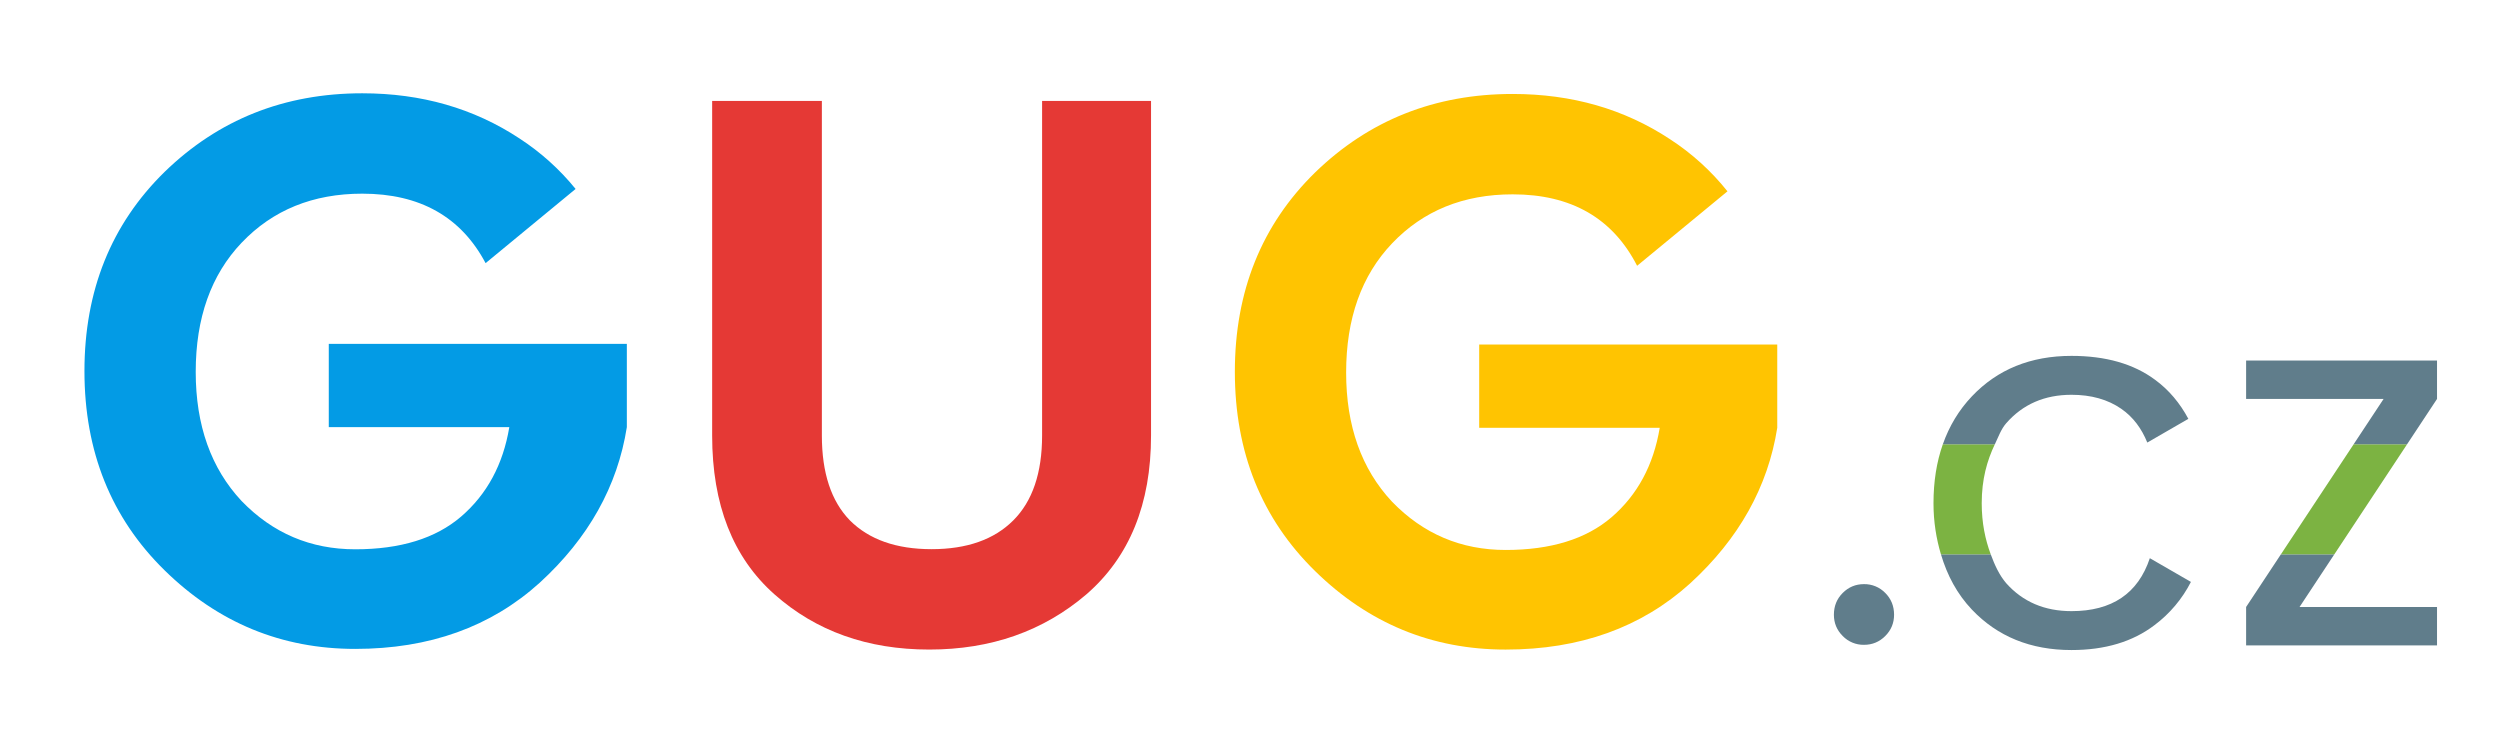
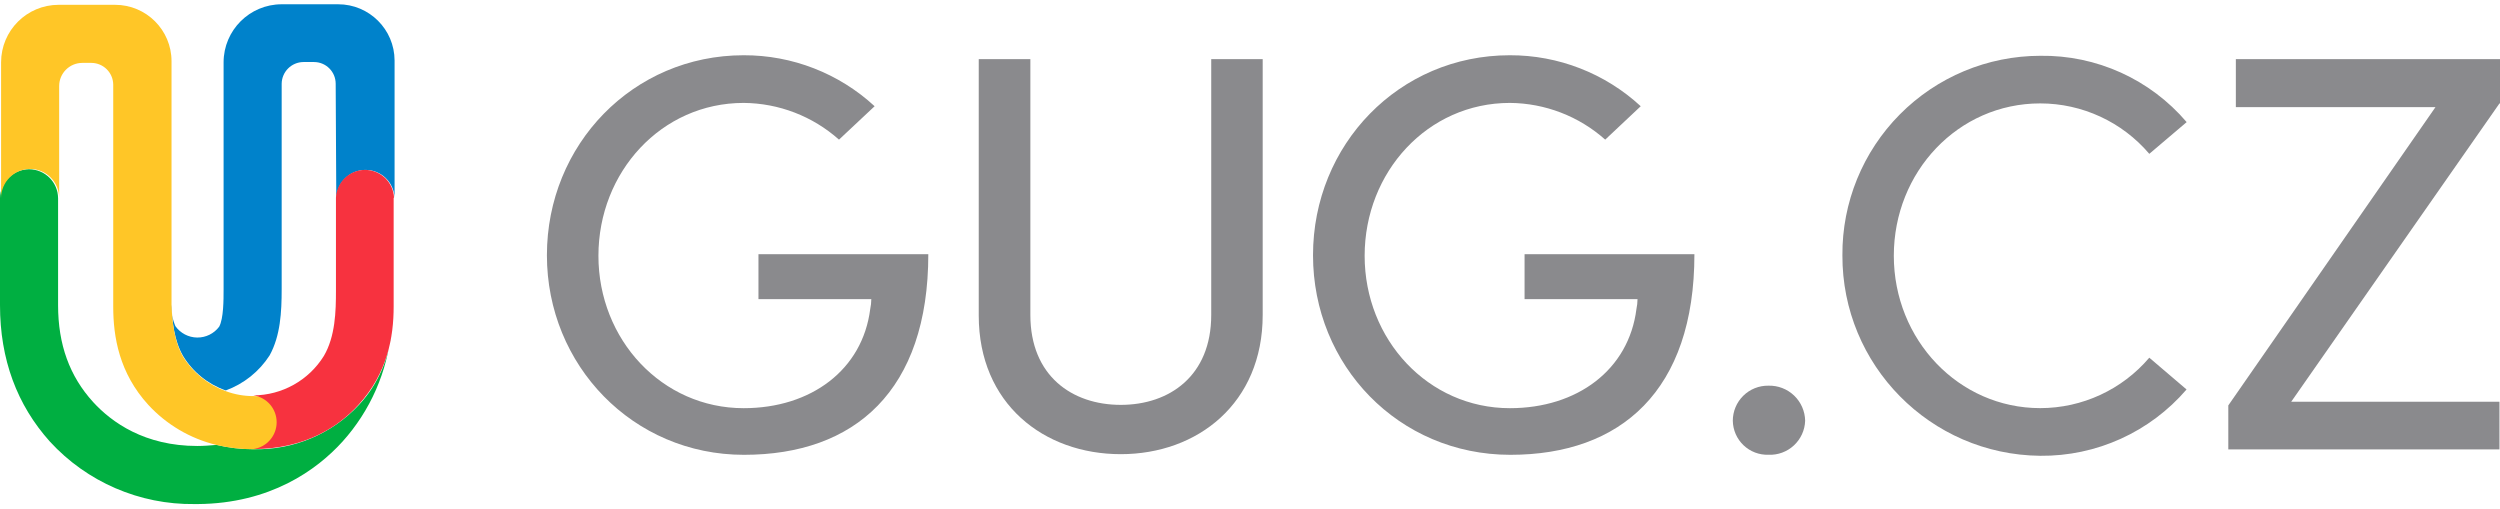
- <svg xmlns="http://www.w3.org/2000/svg" xmlns:ns1="http://www.openswatchbook.org/uri/2009/osb" width="auto" height="14mm" viewBox="0 0 240.945 70.866">
+ <svg xmlns="http://www.w3.org/2000/svg" id="Réteg_1" data-name="Réteg 1" width="300" height="61" viewBox="0 0 461 93">
  <defs>
-     <linearGradient id="a" ns1:paint="solid" gradientTransform="translate(-7064.94 -875.289)">
-       <stop offset="0" stop-color="#7cb342" />
-     </linearGradient>
+     <style>.cls-1{fill:#8a8a8d;}.cls-2{fill:#0082cb;}.cls-3{fill:#00af41;}.cls-4{fill:#ffc627;}.cls-5{fill:#f7323f;}</style>
  </defs>
-   <g font-weight="400" letter-spacing="0" word-spacing="0">
-     <g font-size="50" font-family="Poppins">
-       <path d="M187.064 53.424c.603 2.034 1.564 3.831 2.982 5.326 2.467 2.6 5.666 3.9 9.6 3.9 3.233 0 5.9-.8 8-2.4a12.065 12.065 0 0 0 3.511-4.166l-3.957-2.285h-.004c-1.133 3.4-3.65 5.101-7.55 5.101-2.6 0-4.7-.9-6.3-2.7-.658-.772-1.102-1.745-1.484-2.776h-4.798z" style="line-height:125%;-inkscape-font-specification:Poppins" fill="#607d8b" />
-       <path style="line-height:125%;-inkscape-font-specification:Poppins" d="M280.008 503.625h-5.012c-.596 1.694-.9 3.585-.9 5.682 0 1.8.27 3.419.716 4.923h4.8c-.526-1.419-.868-3.012-.868-4.923 0-2.306.514-4.11 1.264-5.682z" transform="translate(-87.75 -460.807)" fill="url(#a)" />
-       <path style="line-height:125%;-inkscape-font-specification:Poppins" d="M224.98 53.424h-5.151l-3.353 5.076v3.7h18.4v-3.7h-13.25l3.353-5.076z" fill="#607d8b" />
-       <path style="line-height:125%;-inkscape-font-specification:Poppins" d="M314.688 505.52h-5.15l-7.01 10.605h5.15l7.01-10.605z" transform="translate(-82.698 -462.701)" fill="url(#a)" />
-       <path style="line-height:125%;-inkscape-font-specification:Poppins" d="M216.476 34.75v3.7h13.25l-2.887 4.368h5.15l2.887-4.369V34.75h-18.4zM199.646 34.299c-3.934 0-7.133 1.3-9.6 3.9-1.254 1.322-2.182 2.866-2.799 4.62h5.012c.334-.702.605-1.465 1.088-2.02 1.6-1.834 3.699-2.75 6.299-2.75 1.9 0 3.5.451 4.8 1.351 1.15.797 1.96 1.905 2.506 3.252l3.957-2.285c-.813-1.52-1.872-2.788-3.213-3.768-2.066-1.533-4.75-2.3-8.05-2.3z" fill="#607d8b" />
-     </g>
-     <path style="line-height:125%" d="M68.636 9.728v32.25c0 6.65 2 11.749 6 15.299 4 3.55 8.974 5.326 14.924 5.326 5.95 0 11-1.776 15.15-5.326 4.15-3.6 6.225-8.7 6.225-15.3V9.728h-10.5v32.25c0 3.6-.925 6.325-2.775 8.175-1.85 1.85-4.475 2.775-7.875 2.775-3.4 0-6.025-.925-7.875-2.775-1.8-1.85-2.7-4.574-2.7-8.174V9.728z" font-size="40" font-family="sans-serif" fill="#e53935" />
-     <path style="line-height:125%" d="M145.789 9.056c-7.5 0-13.851 2.524-19.051 7.574-5.15 5.05-7.725 11.452-7.725 19.202 0 7.75 2.575 14.149 7.725 19.199 5.15 5.05 11.275 7.574 18.375 7.574 7.15 0 13.075-2.125 17.775-6.375 4.7-4.3 7.5-9.3 8.4-15v-8.023h-28.726v8.023h17.4c-.6 3.6-2.15 6.475-4.65 8.625-2.45 2.1-5.85 3.15-10.2 3.15-4.3 0-7.948-1.55-10.948-4.65-2.95-3.15-4.426-7.3-4.426-12.45 0-5.2 1.476-9.348 4.426-12.448 3-3.15 6.875-4.727 11.625-4.727 5.644 0 9.64 2.296 11.992 6.887l8.709-7.178a23.36 23.36 0 0 0-5.553-5.033c-4.4-2.9-9.448-4.35-15.148-4.35z" font-size="40" font-family="sans-serif" fill="#ffc401" />
-     <path style="line-height:125%" d="M179.647 56.297c-.8 0-1.482.283-2.05.85-.566.566-.85 1.266-.85 2.1 0 .8.284 1.484.85 2.05a2.79 2.79 0 0 0 2.05.85c.8 0 1.484-.283 2.05-.85.567-.566.85-1.25.85-2.05 0-.834-.283-1.534-.85-2.1a2.795 2.795 0 0 0-2.05-.85z" font-size="40" font-family="sans-serif" fill="#607d8b" />
-     <path style="line-height:125%" d="M34.914 8.991c-7.5 0-13.85 2.525-19.05 7.575-5.15 5.05-7.725 11.45-7.725 19.2s2.574 14.15 7.724 19.2c5.15 5.05 11.275 7.574 18.375 7.574 7.15 0 13.076-2.125 17.776-6.375 4.7-4.3 7.5-9.3 8.4-15v-8.023H31.687v8.023h17.4c-.6 3.6-2.15 6.475-4.65 8.625-2.45 2.1-5.849 3.15-10.199 3.15-4.3 0-7.949-1.55-10.949-4.65-2.95-3.15-4.426-7.299-4.426-12.449 0-5.2 1.476-9.35 4.426-12.45 3-3.15 6.875-4.726 11.625-4.726 5.563 0 9.523 2.236 11.887 6.696l8.674-7.15a23.371 23.371 0 0 0-5.413-4.87c-4.4-2.9-9.448-4.35-15.148-4.35z" font-size="40" font-family="sans-serif" fill="#039be5" />
-   </g>
+   <path class="cls-1" d="M100.85,46.7c0-20.41,15.87-36.88,36.28-36.88a35.44,35.44,0,0,1,24.15,9.4l-6.57,6.16a26.74,26.74,0,0,0-17.58-6.77c-15.16,0-26.78,12.73-26.78,28.19s11.72,28.1,26.78,28.1c12.43,0,21.93-7.08,23.34-18.29a9.27,9.27,0,0,0,.2-1.82H139.86V46.5h31.32c0,25.16-13.54,37-34,37S100.85,67,100.85,46.7Z" />
+   <path class="cls-1" d="M180.48,57.82V10.53H190V57.72c0,11.21,7.68,16.57,16.67,16.57s16.68-5.36,16.68-16.57V10.53h9.49V57.72c0,16.27-12,25.66-26.17,25.66S180.48,74.09,180.48,57.82Z" />
+   <path class="cls-1" d="M242.12,46.7c0-20.41,15.87-36.88,36.28-36.88a35.44,35.44,0,0,1,24.15,9.4L296,25.38a26.74,26.74,0,0,0-17.58-6.77c-15.16,0-26.78,12.73-26.78,28.19s11.72,28.1,26.78,28.1c12.43,0,21.93-7.08,23.34-18.29a9.27,9.27,0,0,0,.2-1.82H281.13V46.5h31.32c0,25.16-13.54,37-33.95,37C257.89,83.49,242.12,67,242.12,46.7Z" />
+   <path class="cls-1" d="M319.53,77.22a6.47,6.47,0,0,1,6.57-6.47,6.59,6.59,0,0,1,6.77,6.47,6.49,6.49,0,0,1-6.77,6.27A6.37,6.37,0,0,1,319.53,77.22Z" />
+   <path class="cls-1" d="M339.74,46.7A36.53,36.53,0,0,1,376.22,9.92a34.8,34.8,0,0,1,27,12.23L396.33,28a26.41,26.41,0,0,0-20.11-9.3c-15.16,0-27,12.63-27,28.09s11.92,28.1,27,28.1a26.41,26.41,0,0,0,20.11-9.3l6.87,5.86a35.12,35.12,0,0,1-27,12.23A36.84,36.84,0,0,1,339.74,46.7Z" />
+   <path class="cls-1" d="M460.9,18.71l-38.4,55h38.4v8.79h-50V74.39l38.2-55H412.29V10.53H461v8.18Z" />
+   <path class="cls-2" d="M62.05,36.09h0a5.36,5.36,0,0,1,10.71,0v-25h0v-.3A10.4,10.4,0,0,0,62.35.42H51.94A10.72,10.72,0,0,0,41.23,11.13V53c0,1.92,0,5.35-.81,6.87a5,5,0,0,1-8.08-.1,9,9,0,0,1-.71-4c.1,3.13.5,6.67,2.12,9.49a15,15,0,0,0,7.88,6.37,16.24,16.24,0,0,0,8.09-6.47c2-3.63,2.22-8,2.22-12.22V15.07a4.05,4.05,0,0,1,4-4H57.9a4,4,0,0,1,4,4l.11,21Z" />
+   <path class="cls-3" d="M66.19,74.29a25.69,25.69,0,0,1-19.4,8.18,29.37,29.37,0,0,1-6.87-.8c-1.12.1-2.33.2-3.54.2-9.7,0-15.77-4.35-19.2-8.09C12.83,69,10.71,63.17,10.71,55.9V36.19h0a5.38,5.38,0,0,0-5.35-5.35A5.39,5.39,0,0,0,0,36.19V55.9c0,10,3.13,18.39,9.2,25.16h0A35.57,35.57,0,0,0,35.87,92.58h.61c13.34-.1,21.93-6.27,26.68-11.52h0a35.61,35.61,0,0,0,9-20.51A22.34,22.34,0,0,1,66.19,74.29Z" />
+   <path class="cls-4" d="M46.79,72.67h0a14.52,14.52,0,0,1-5.16-.91h0a15.44,15.44,0,0,1-7.88-6.36c-1.62-2.83-2-6.37-2.12-9.5v-45A10.4,10.4,0,0,0,21.22.52H10.81A10.61,10.61,0,0,0,.2,11.13v25a5.39,5.39,0,0,1,5.36-5.35,5.38,5.38,0,0,1,5.35,5.35V15.48a4.27,4.27,0,0,1,4.25-4.25h1.72a4.05,4.05,0,0,1,4,4V56.2c0,5.56,1.11,12.23,6.47,18.09a25.1,25.1,0,0,0,12.53,7.38,28.73,28.73,0,0,0,6.87.8,5,5,0,0,0,5-5A4.87,4.87,0,0,0,46.79,72.67Z" />
+   <path class="cls-5" d="M72.66,36.09a5.36,5.36,0,0,0-10.71,0h0V53.27c0,3.74-.11,8.39-2.23,12a15.39,15.39,0,0,1-13,7.27h0a5,5,0,0,1,0,9.9c9.5,0,15.76-4.14,19.4-8.18,5.35-5.86,6.47-12.53,6.47-18.09V36.09Z" />
</svg>
